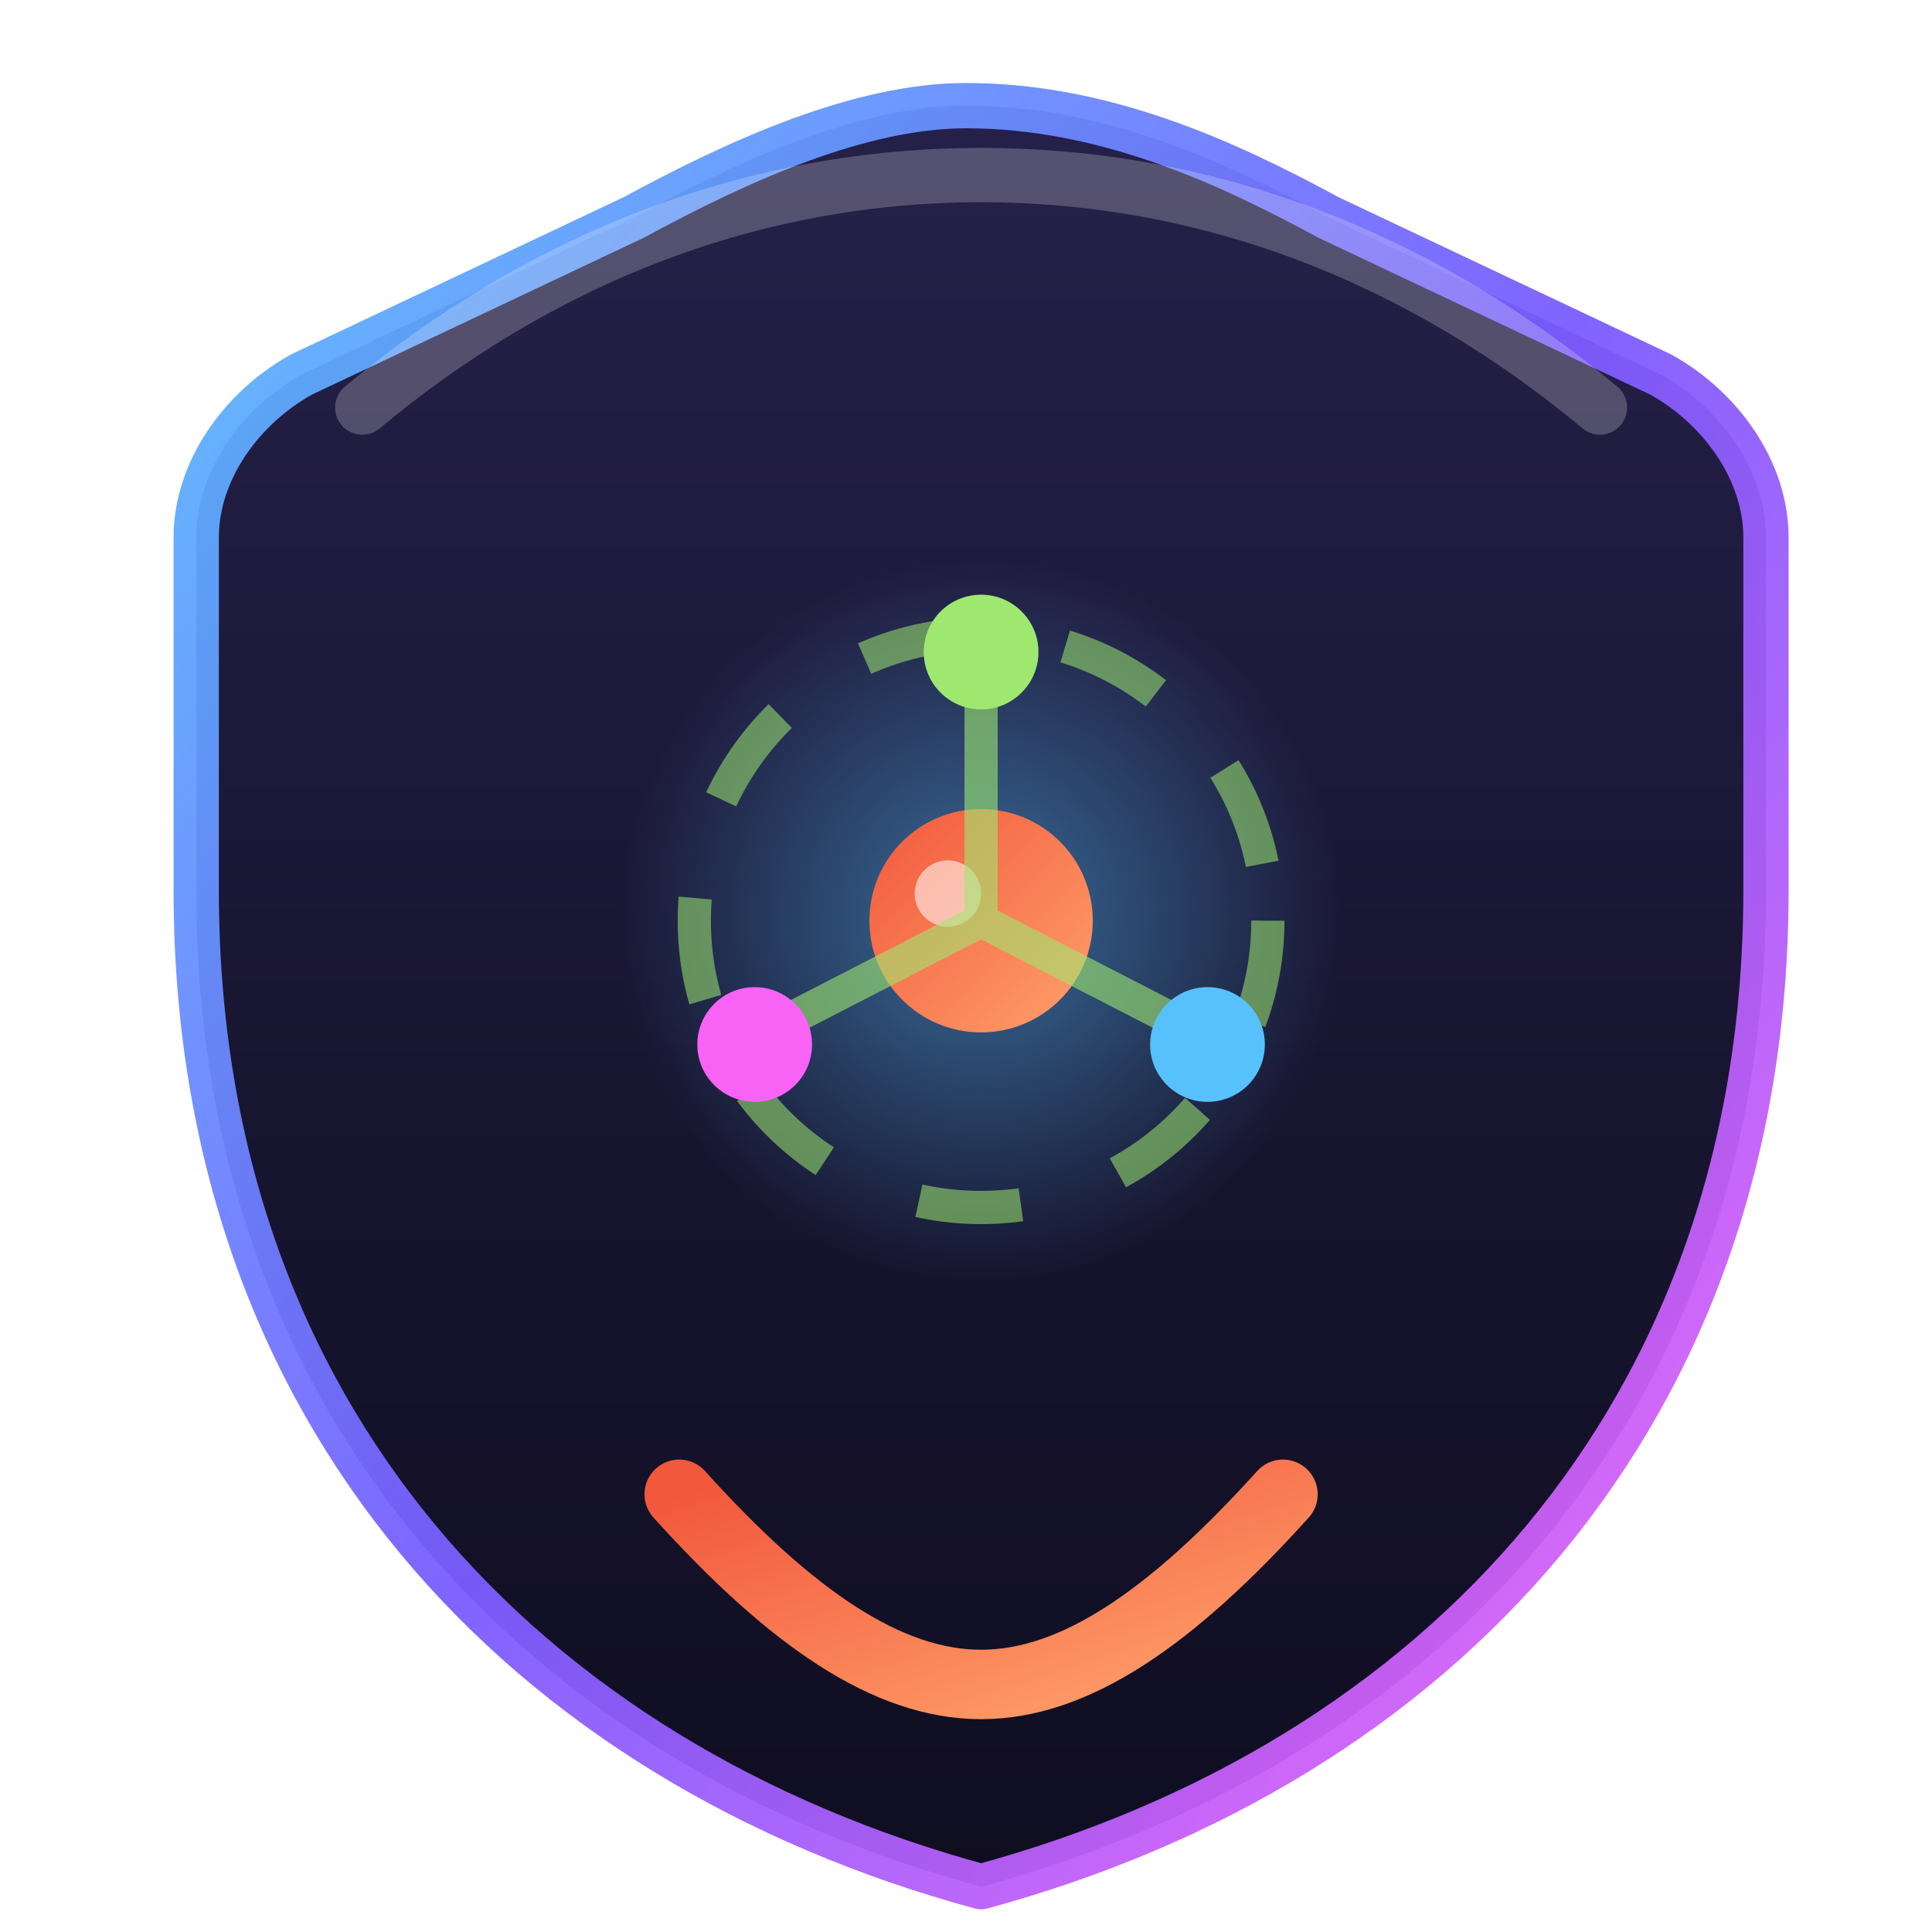
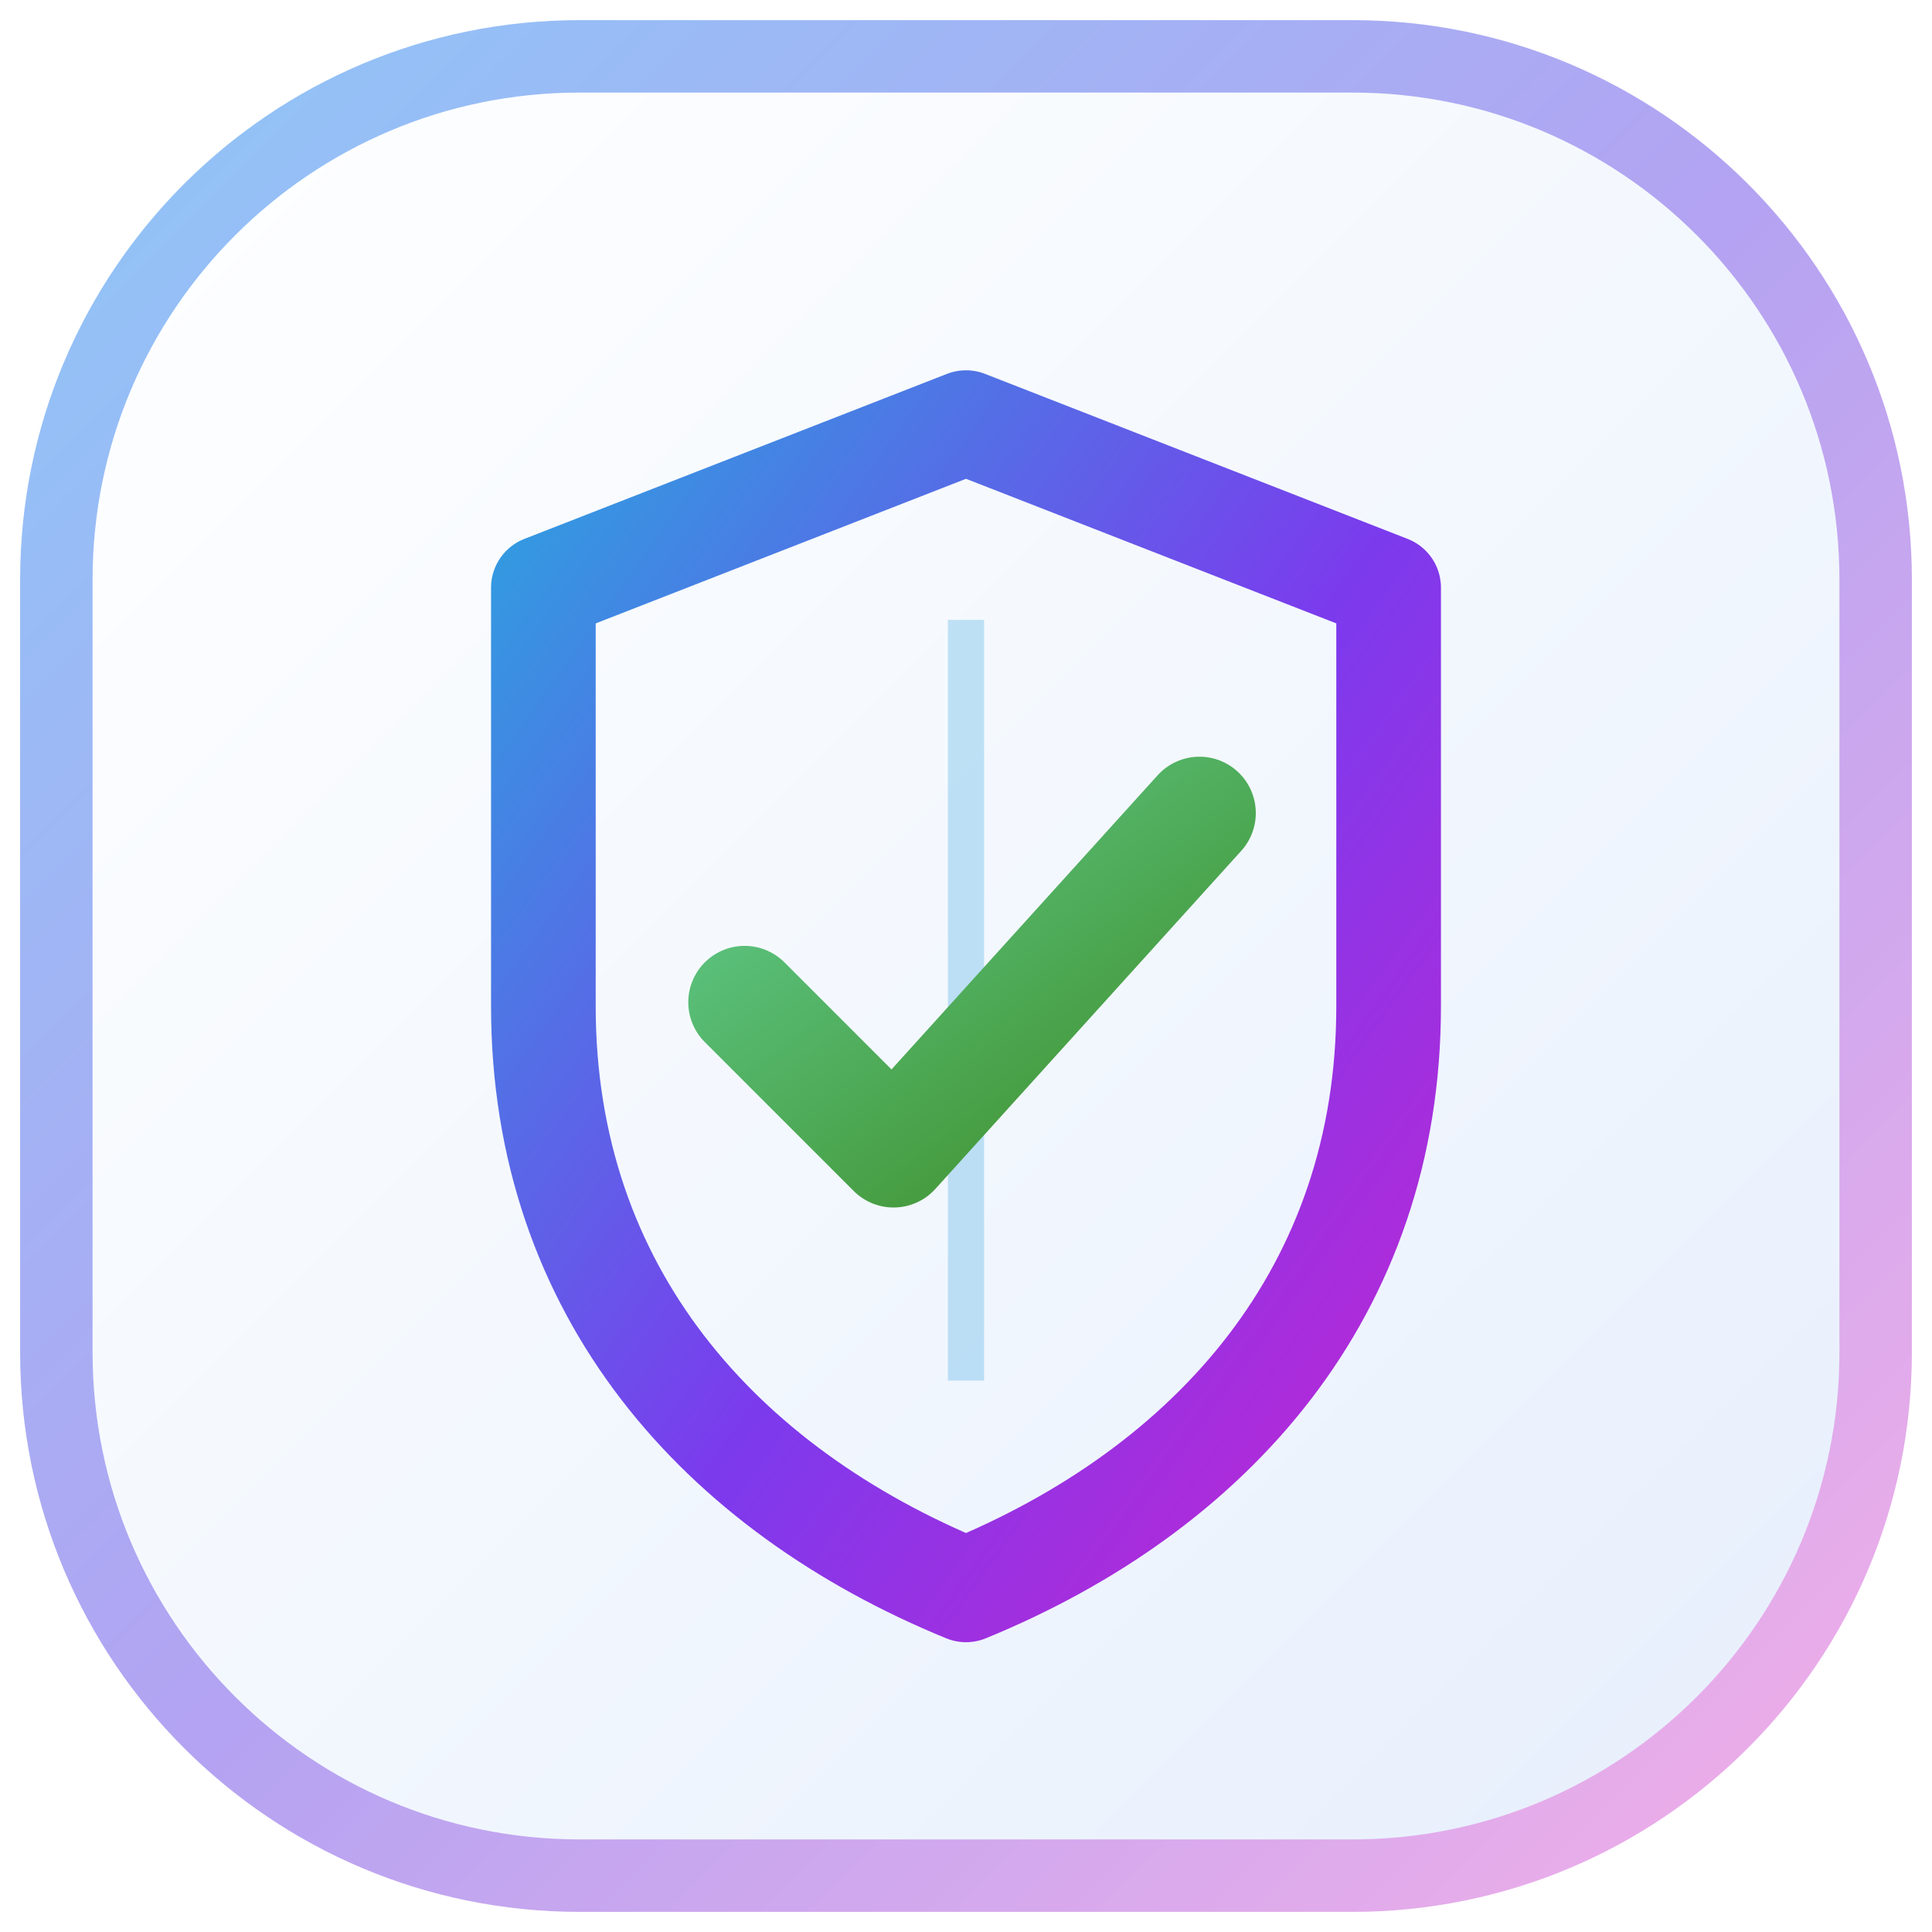
- <svg xmlns="http://www.w3.org/2000/svg" viewBox="0 0 64 64" role="img" aria-label="Kavach AI">
+ <svg xmlns="http://www.w3.org/2000/svg" width="48" height="48" viewBox="0 0 48 48" role="img" aria-label="Kavach AI">
  <defs>
-     <linearGradient id="kb" x1="0" y1="0" x2="0" y2="1">
-       <stop offset="0" stop-color="#26214a" />
-       <stop offset="0.55" stop-color="#181531" />
-       <stop offset="1" stop-color="#0f0d20" />
+     <linearGradient id="kbg" x1="0" y1="0" x2="1" y2="1">
+       <stop offset="0" stop-color="#ffffff" />
+       <stop offset="0.55" stop-color="#f2f7fe" />
+       <stop offset="1" stop-color="#e6eefc" />
    </linearGradient>
-     <linearGradient id="ke" x1="0" y1="0" x2="1" y2="1">
-       <stop offset="0" stop-color="#57c1fe" />
-       <stop offset="0.5" stop-color="#7a5cff" />
-       <stop offset="1" stop-color="#f863f5" />
+     <linearGradient id="kedge" x1="0" y1="0" x2="1" y2="1">
+       <stop offset="0" stop-color="#8ec6f7" />
+       <stop offset="0.5" stop-color="#b3a3f2" />
+       <stop offset="1" stop-color="#f2aee8" />
    </linearGradient>
-     <linearGradient id="kc" x1="0" y1="0" x2="1" y2="1">
-       <stop offset="0" stop-color="#f2583c" />
-       <stop offset="1" stop-color="#ffa06b" />
+     <linearGradient id="kshield" x1="0" y1="0" x2="1" y2="1">
+       <stop offset="0" stop-color="#2f9fe0" />
+       <stop offset="0.55" stop-color="#7c3aed" />
+       <stop offset="1" stop-color="#c026d3" />
    </linearGradient>
-     <radialGradient id="glow" cx="0.5" cy="0.5" r="0.5">
-       <stop offset="0" stop-color="#57c1fe" stop-opacity="0.5" />
-       <stop offset="1" stop-color="#57c1fe" stop-opacity="0" />
-     </radialGradient>
+     <linearGradient id="kcheck" x1="0" y1="0" x2="1" y2="1">
+       <stop offset="0" stop-color="#5fc98a" />
+       <stop offset="1" stop-color="#3f8f2a" />
+     </linearGradient>
  </defs>
-   <path d="M32 3.5 C36.5 3.5 40.5 5.3 44 7.2 L55 12.4 C57 13.5 58.5 15.6 58.5 17.8 V29.5 C58.5 46.9 47.6 58.4 32.5 62.5 C17.4 58.4 6.5 46.9 6.5 29.5 V17.8 C6.5 15.6 8 13.5 10 12.4 L21 7.2 C24.5 5.3 28.5 3.5 32 3.5 Z" fill="url(#kb)" />
-   <path d="M32 3.5 C36.5 3.5 40.5 5.3 44 7.2 L55 12.4 C57 13.5 58.5 15.6 58.5 17.8 V29.5 C58.5 46.9 47.6 58.4 32.5 62.5 C17.4 58.4 6.5 46.9 6.5 29.5 V17.8 C6.5 15.6 8 13.5 10 12.4 L21 7.2 C24.5 5.3 28.5 3.5 32 3.5 Z" fill="none" stroke="url(#ke)" stroke-width="1.5" stroke-linejoin="round" opacity="0.95" />
-   <path d="M12 13.5 C18 8.5 25 5.8 32.5 5.8 C40 5.8 47 8.5 53 13.5" fill="none" stroke="rgba(255,255,255,0.22)" stroke-width="1.8" stroke-linecap="round" />
-   <circle cx="32.5" cy="30.5" r="12" fill="url(#glow)" />
-   <circle cx="32.5" cy="30.5" r="9.5" fill="none" stroke="rgba(159,232,112,0.55)" stroke-width="1.1" stroke-dasharray="3.4 3.4" />
-   <circle cx="32.5" cy="30.5" r="3.7" fill="url(#kc)" />
-   <circle cx="31.4" cy="29.6" r="1.1" fill="rgba(255,255,255,0.55)" />
-   <path d="M32.5 30.5 L32.5 22.2 M32.5 30.5 L39.3 34 M32.5 30.5 L25.7 34" stroke="rgba(159,232,112,0.6)" stroke-width="1.1" stroke-linecap="round" />
-   <circle cx="32.5" cy="21.6" r="1.9" fill="#9fe870" />
-   <circle cx="40" cy="34.6" r="1.9" fill="#57c1fe" />
-   <circle cx="25" cy="34.6" r="1.9" fill="#f863f5" />
-   <path d="M22.5 49.5 C26.2 53.6 29.4 55.8 32.5 55.8 C35.6 55.8 38.8 53.6 42.5 49.5" fill="none" stroke="url(#kc)" stroke-width="2.3" stroke-linecap="round" stroke-linejoin="round" />
+   <rect x="1.4" y="1.4" width="45.2" height="45.2" rx="13" fill="url(#kbg)" />
+   <rect x="1.4" y="1.4" width="45.2" height="45.2" rx="13" fill="none" stroke="url(#kedge)" stroke-width="1.8" />
+   <path d="M24 10.5 L34.5 14.6 V25 C34.5 32.1 30.1 37 24 39.5 C17.9 37 13.5 32.1 13.5 25 V14.6 Z" fill="none" stroke="url(#kshield)" stroke-width="2.6" stroke-linejoin="round" />
+   <path d="M24 15.4 V34.3" stroke="#2f9fe0" stroke-width="0.9" opacity="0.28" />
+   <path d="M18.5 24.9 l3.7 3.7 l7.6 -8.4" fill="none" stroke="url(#kcheck)" stroke-width="2.8" stroke-linecap="round" stroke-linejoin="round" />
</svg>
